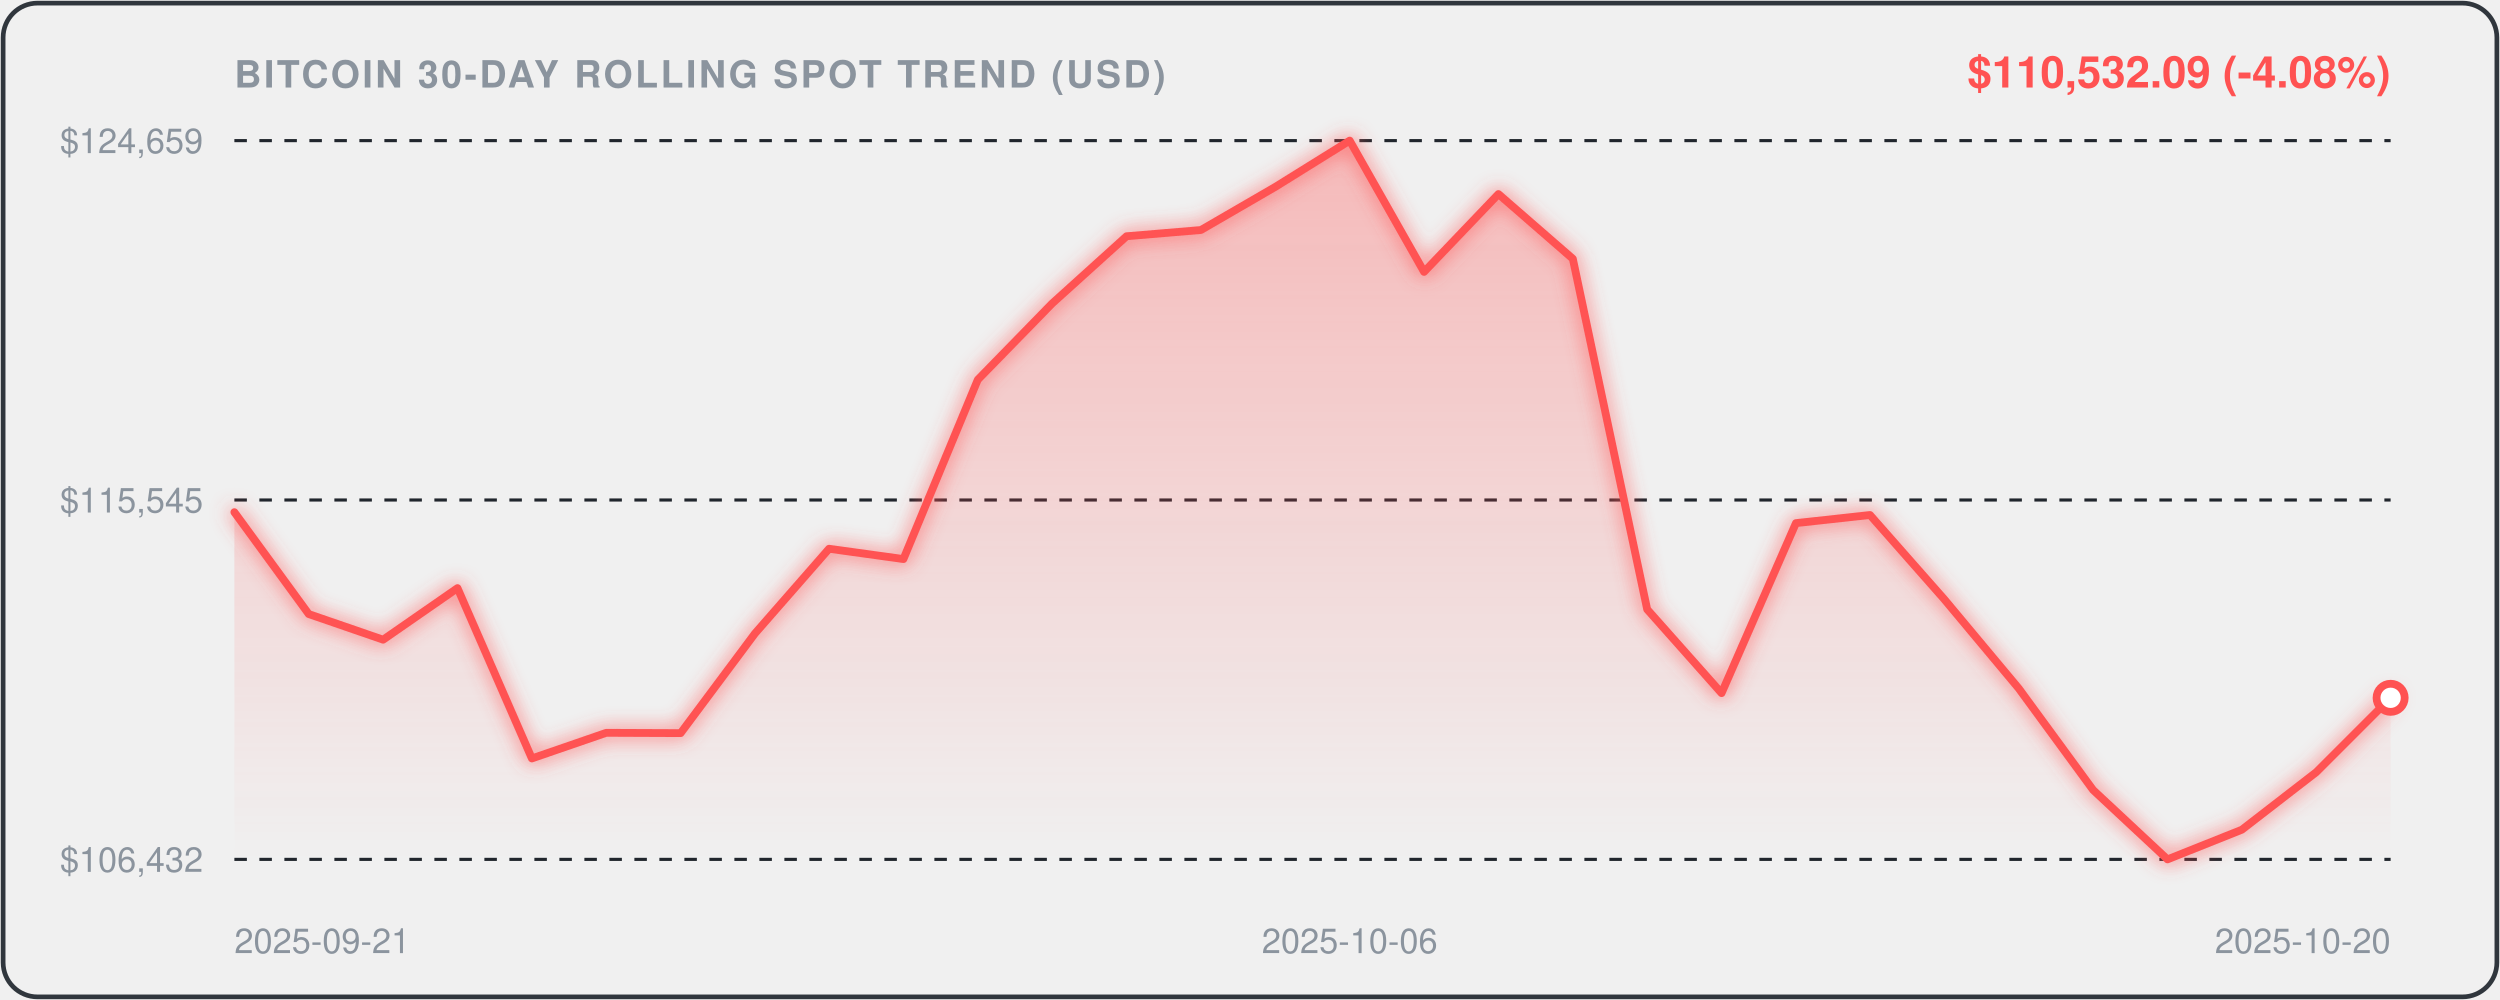
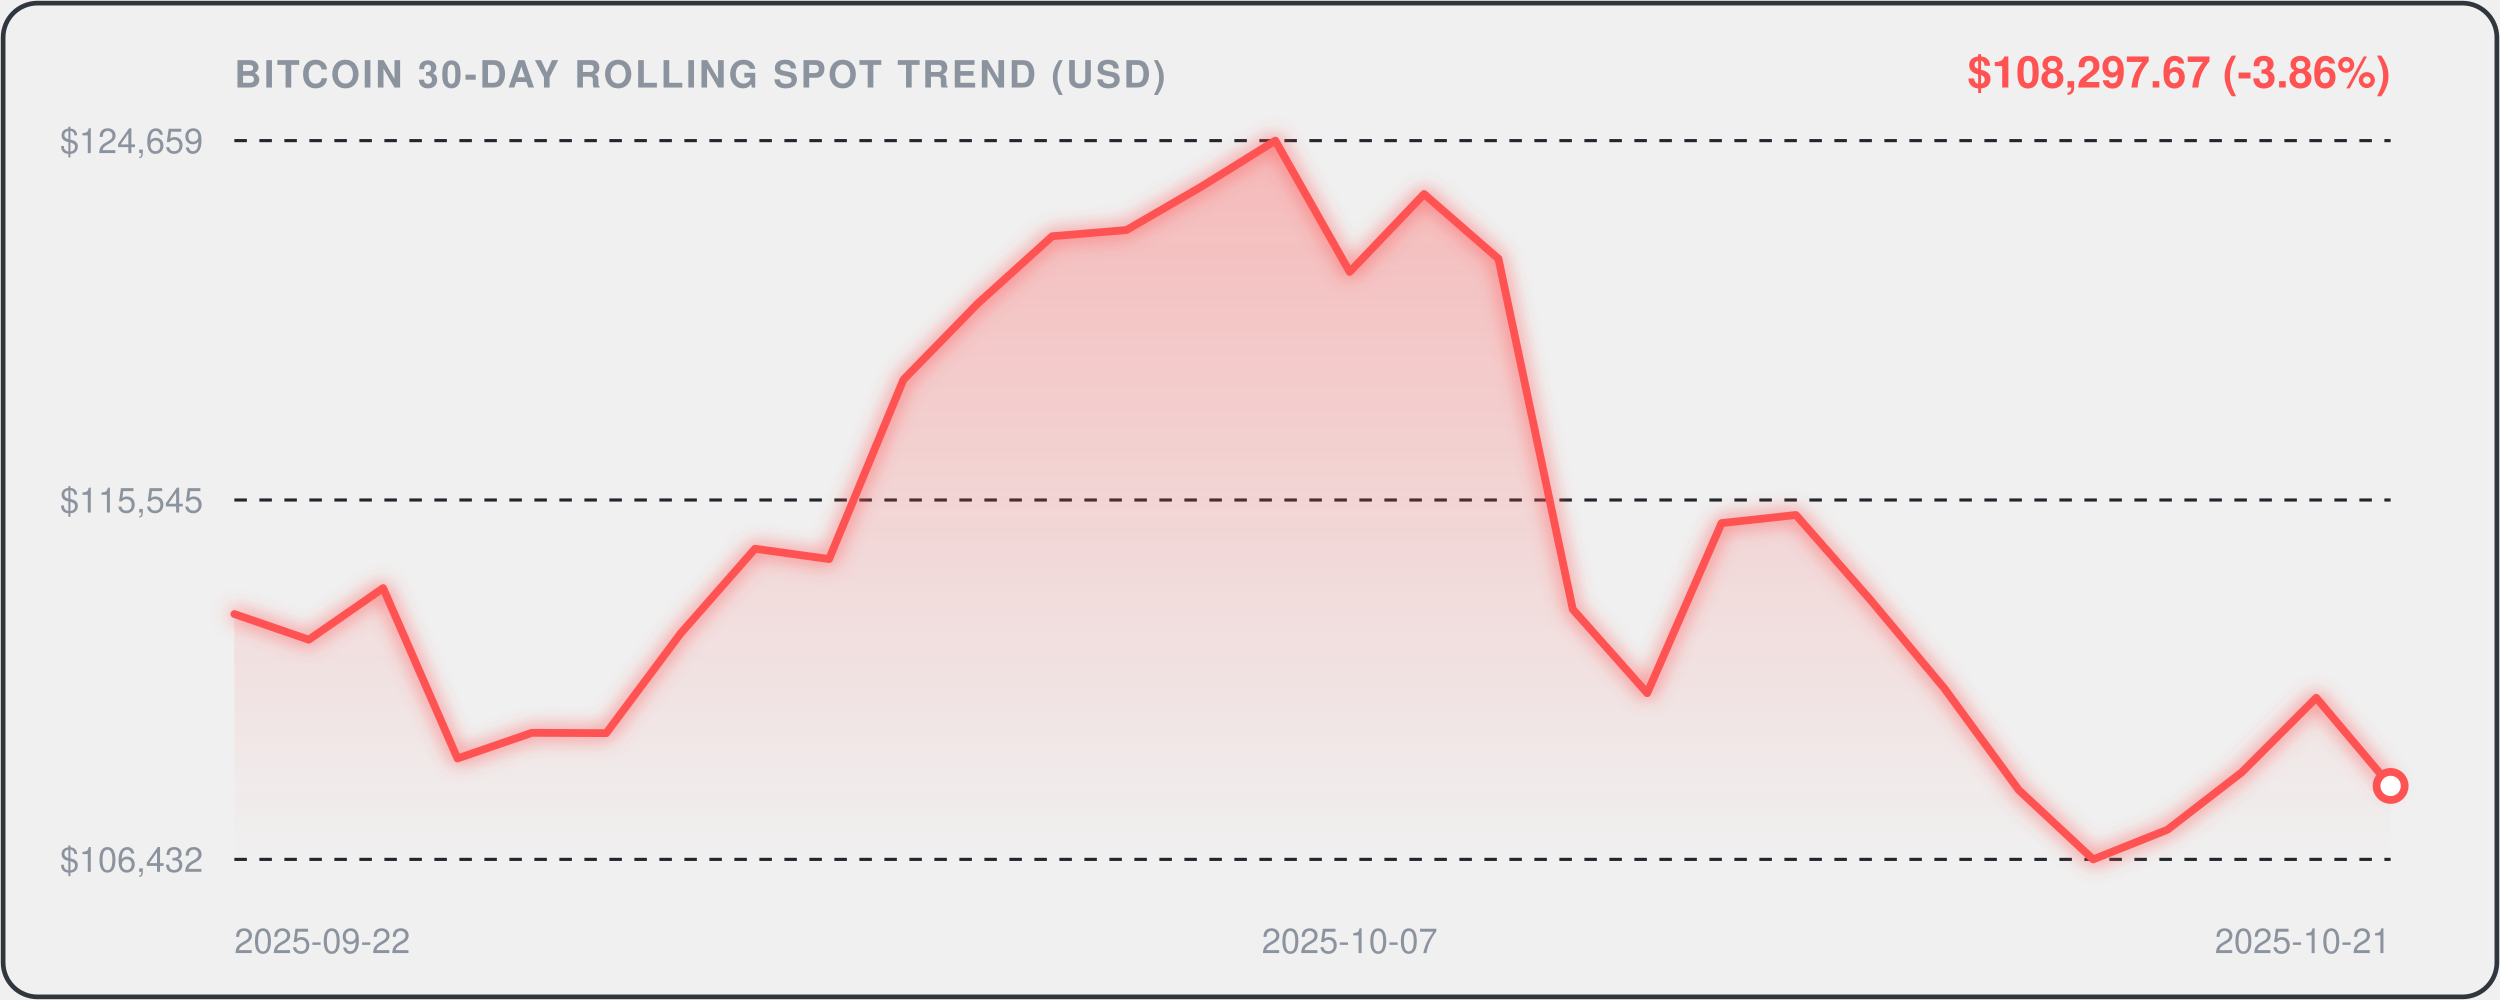
<svg xmlns="http://www.w3.org/2000/svg" viewBox="0 0 800 320" width="100%" height="100%" style="background:#0d1117;border-radius:12px;font-family:-apple-system,BlinkMacSystemFont,'Segoe UI',Helvetica,Arial,sans-serif;">
  <defs>
    <linearGradient id="areaGrad" x1="0" y1="0" x2="0" y2="1">
      <stop offset="0%" stop-color="rgba(255, 82, 82, 0.35)" />
      <stop offset="100%" stop-color="rgba(255, 82, 82, 0.0)" />
    </linearGradient>
    <filter id="glow" x="-20%" y="-20%" width="140%" height="140%">
      <feGaussianBlur stdDeviation="3" result="blur" />
      <feComposite in="SourceGraphic" in2="blur" operator="over" />
    </filter>
  </defs>
  <rect x="1" y="1" width="798" height="318" rx="11" fill="none" stroke="#30363d" stroke-width="1.5" />
  <text x="75" y="28" fill="#8b949e" font-size="12" font-weight="600" letter-spacing="0.8">BITCOIN 30-DAY ROLLING SPOT TREND (USD)</text>
-   <text x="765" y="28" text-anchor="end" fill="#FF5252" font-size="14" font-weight="700">$110,532.09 (-4.08%)</text>
+   <text x="765" y="28" text-anchor="end" fill="#FF5252" font-size="14" font-weight="700">$108,297.67 (-3.86%)</text>
  <line x1="75" y1="45" x2="765" y2="45" stroke="#21262d" stroke-width="1" stroke-dasharray="4,4" />
  <text x="65" y="49" text-anchor="end" fill="#8b949e" font-size="11">$124,659</text>
  <line x1="75" y1="160.0" x2="765" y2="160.0" stroke="#21262d" stroke-width="1" stroke-dasharray="4,4" />
  <text x="65" y="164.0" text-anchor="end" fill="#8b949e" font-size="11">$115,545</text>
  <line x1="75" y1="275" x2="765" y2="275" stroke="#21262d" stroke-width="1" stroke-dasharray="4,4" />
  <text x="65" y="279" text-anchor="end" fill="#8b949e" font-size="11">$106,432</text>
-   <path d="M 75.0,163.9 L 98.8,196.5 L 122.6,204.7 L 146.4,188.2 L 170.2,242.7 L 194.0,234.5 L 217.8,234.6 L 241.6,202.7 L 265.3,175.6 L 289.1,178.9 L 312.9,121.5 L 336.7,97.1 L 360.5,75.6 L 384.3,73.6 L 408.1,59.8 L 431.9,45.0 L 455.7,87.0 L 479.5,62.1 L 503.3,82.8 L 527.1,195.0 L 550.9,221.8 L 574.7,167.4 L 598.4,164.8 L 622.2,191.8 L 646.0,220.3 L 669.8,252.8 L 693.6,275.0 L 717.4,265.5 L 741.2,247.1 L 765.0,223.3 L 765.0,275.0 L 75.0,275.0 Z" fill="url(#areaGrad)" />
-   <path d="M 75.0,163.9 L 98.8,196.5 L 122.6,204.7 L 146.4,188.2 L 170.2,242.7 L 194.0,234.5 L 217.8,234.6 L 241.6,202.7 L 265.3,175.6 L 289.1,178.9 L 312.9,121.5 L 336.7,97.1 L 360.5,75.6 L 384.3,73.6 L 408.1,59.8 L 431.9,45.0 L 455.7,87.0 L 479.5,62.1 L 503.3,82.8 L 527.1,195.0 L 550.9,221.8 L 574.7,167.4 L 598.4,164.8 L 622.2,191.8 L 646.0,220.3 L 669.8,252.8 L 693.6,275.0 L 717.4,265.5 L 741.2,247.1 L 765.0,223.3" fill="none" stroke="#FF5252" stroke-width="2.5" stroke-linecap="round" stroke-linejoin="round" filter="url(#glow)" />
-   <circle cx="765.0" cy="223.3" r="4.5" fill="#ffffff" stroke="#FF5252" stroke-width="2.5" />
-   <text x="75.0" y="305" fill="#8b949e" font-size="11" text-anchor="start">2025-09-21</text>
-   <text x="431.9" y="305" fill="#8b949e" font-size="11" text-anchor="middle">2025-10-06</text>
-   <text x="765.0" y="305" fill="#8b949e" font-size="11" text-anchor="end">2025-10-20</text>
+   <path d="M 75.0,196.5 L 98.8,204.7 L 122.6,188.2 L 146.4,242.7 L 170.2,234.5 L 194.0,234.6 L 217.8,202.7 L 241.6,175.6 L 265.3,178.9 L 289.1,121.5 L 312.9,97.1 L 336.7,75.6 L 360.5,73.6 L 384.3,59.8 L 408.1,45.0 L 431.9,87.0 L 455.7,62.1 L 479.5,82.8 L 503.3,195.0 L 527.1,221.8 L 550.9,167.4 L 574.7,164.8 L 598.4,191.8 L 622.2,220.3 L 646.0,252.8 L 669.8,275.0 L 693.6,265.5 L 717.4,247.1 L 741.2,223.3 L 765.0,251.5 L 765.0,275.0 L 75.0,275.0 Z" fill="url(#areaGrad)" />
+   <path d="M 75.0,196.5 L 98.8,204.7 L 122.6,188.2 L 146.4,242.7 L 170.2,234.5 L 194.0,234.6 L 217.8,202.7 L 241.6,175.6 L 265.3,178.9 L 289.1,121.5 L 312.9,97.1 L 336.7,75.6 L 360.5,73.6 L 384.3,59.8 L 408.1,45.0 L 431.9,87.0 L 455.7,62.1 L 479.5,82.8 L 503.3,195.0 L 527.1,221.8 L 550.9,167.4 L 574.7,164.8 L 598.4,191.8 L 622.2,220.3 L 646.0,252.8 L 669.8,275.0 L 693.6,265.5 L 717.4,247.1 L 741.2,223.3 L 765.0,251.5" fill="none" stroke="#FF5252" stroke-width="2.5" stroke-linecap="round" stroke-linejoin="round" filter="url(#glow)" />
+   <circle cx="765.0" cy="251.5" r="4.5" fill="#ffffff" stroke="#FF5252" stroke-width="2.5" />
+   <text x="75.0" y="305" fill="#8b949e" font-size="11" text-anchor="start">2025-09-22</text>
+   <text x="431.9" y="305" fill="#8b949e" font-size="11" text-anchor="middle">2025-10-07</text>
+   <text x="765.0" y="305" fill="#8b949e" font-size="11" text-anchor="end">2025-10-21</text>
</svg>
